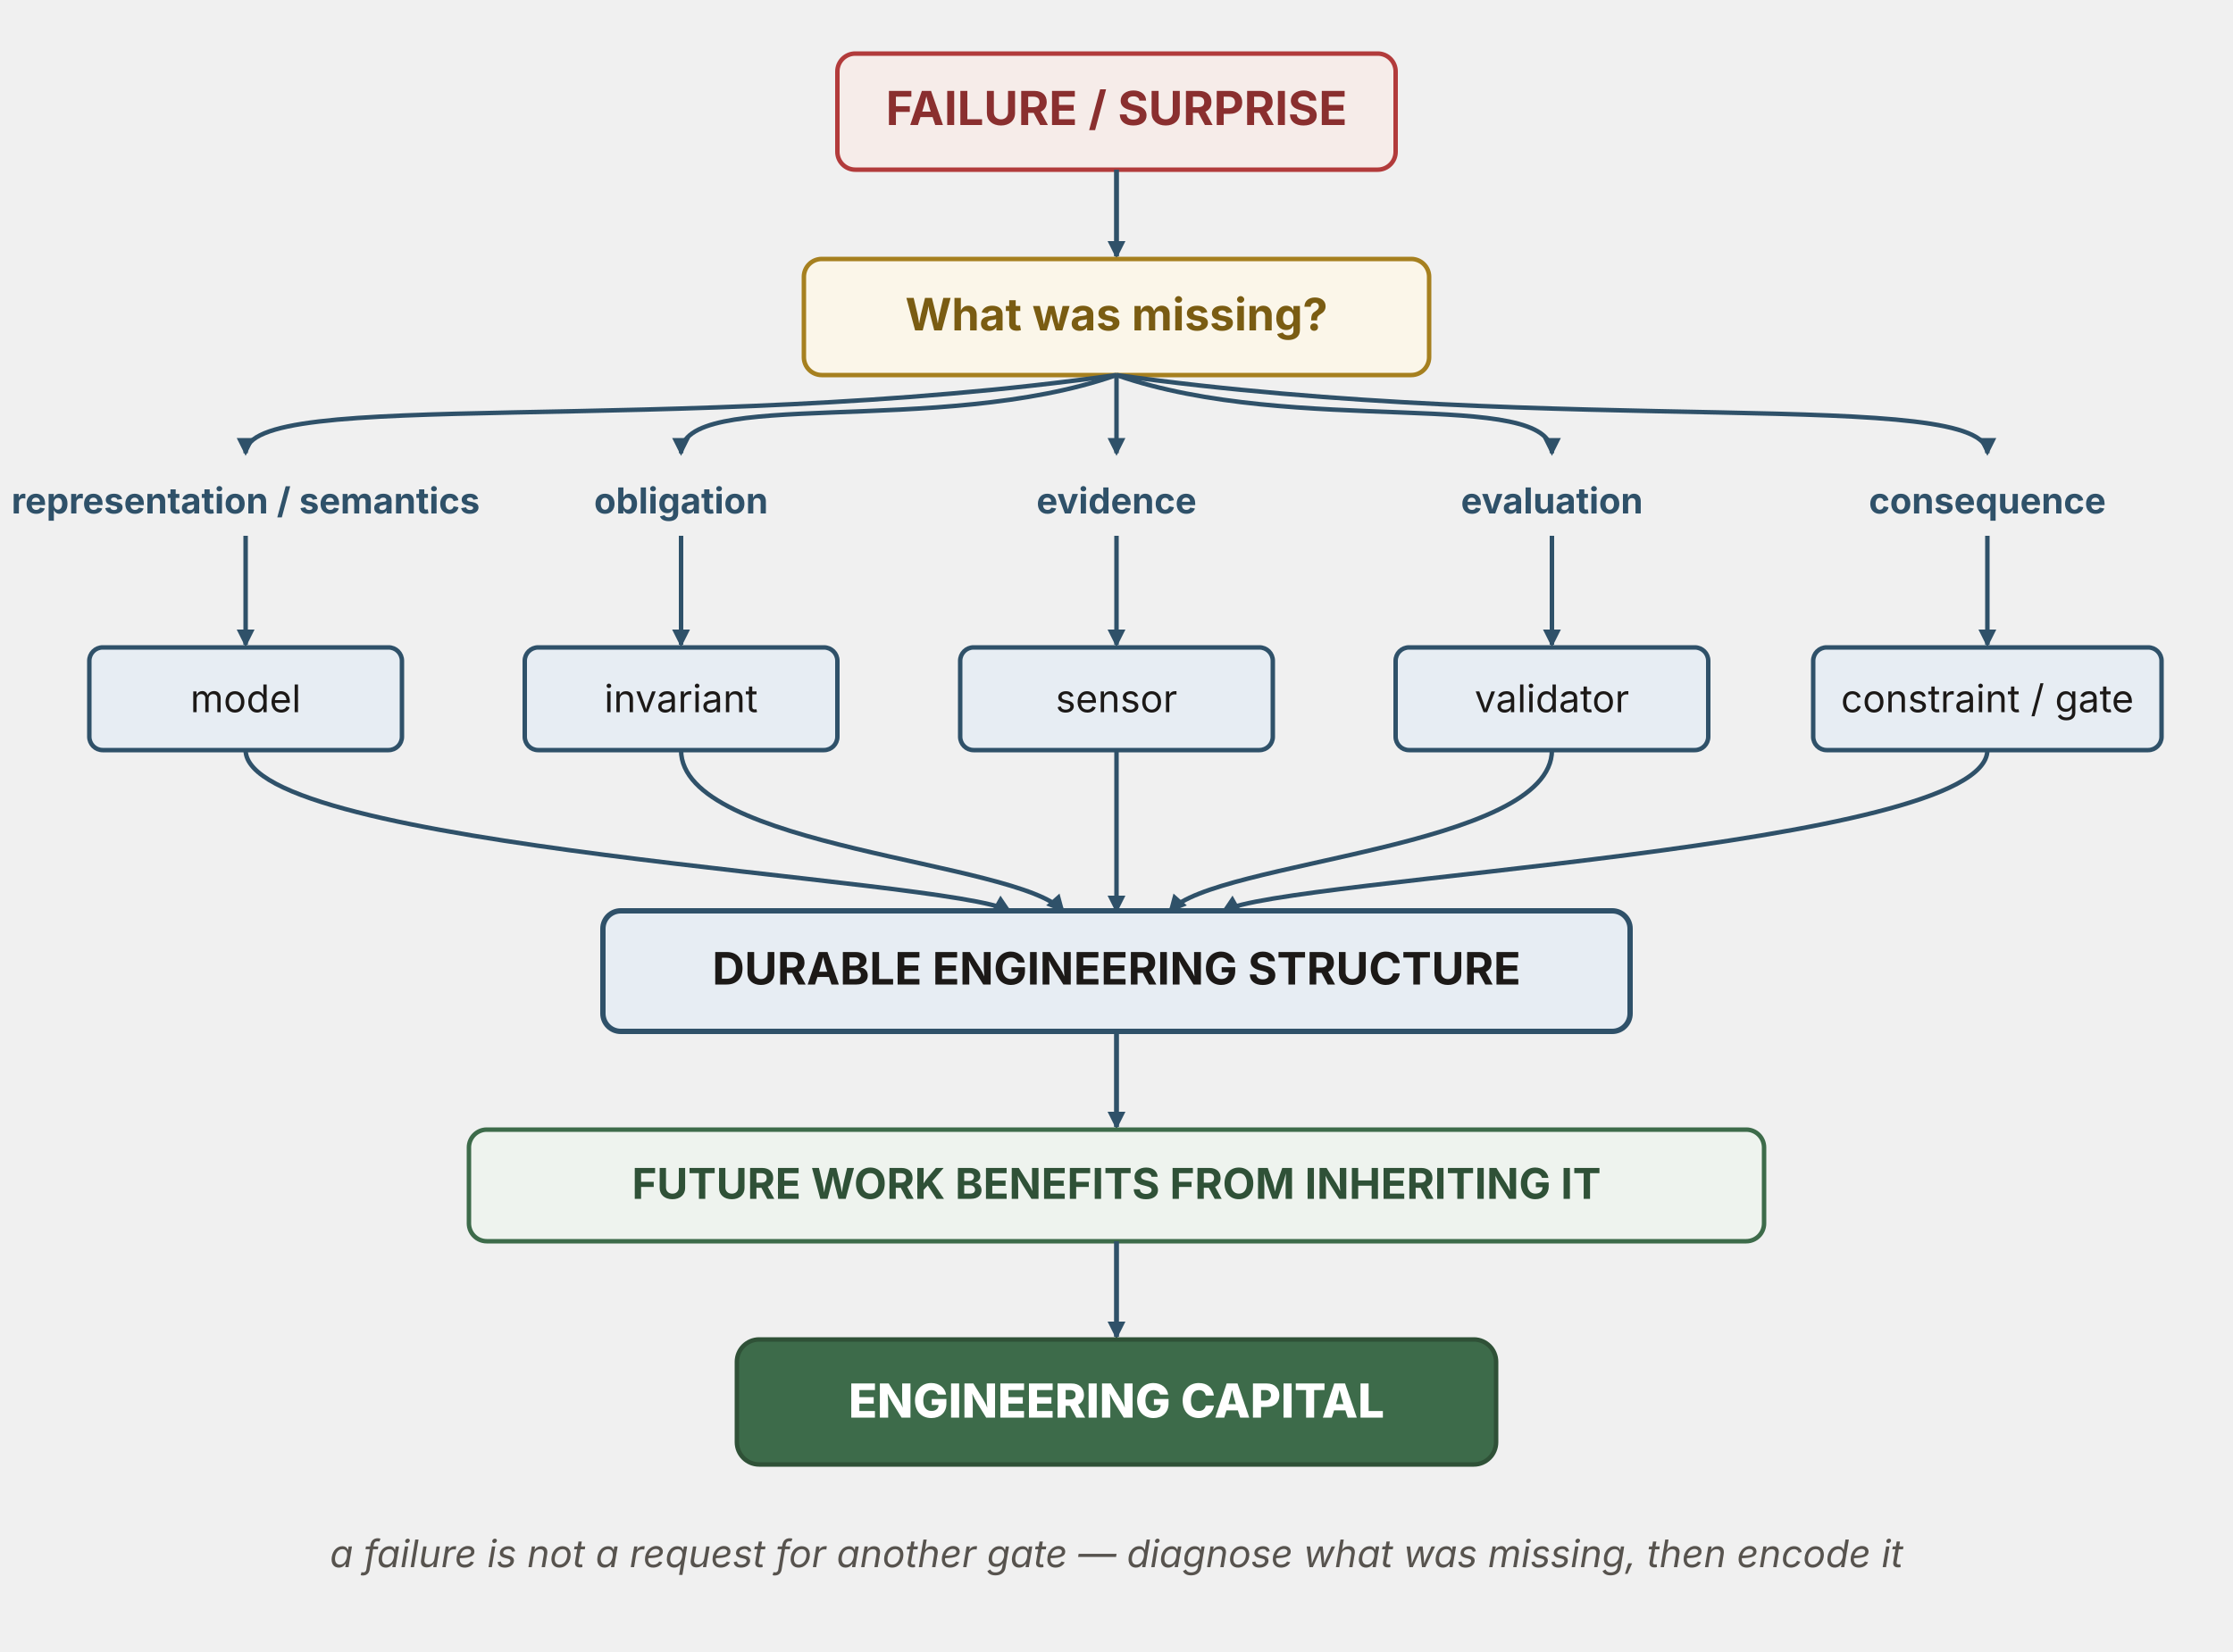
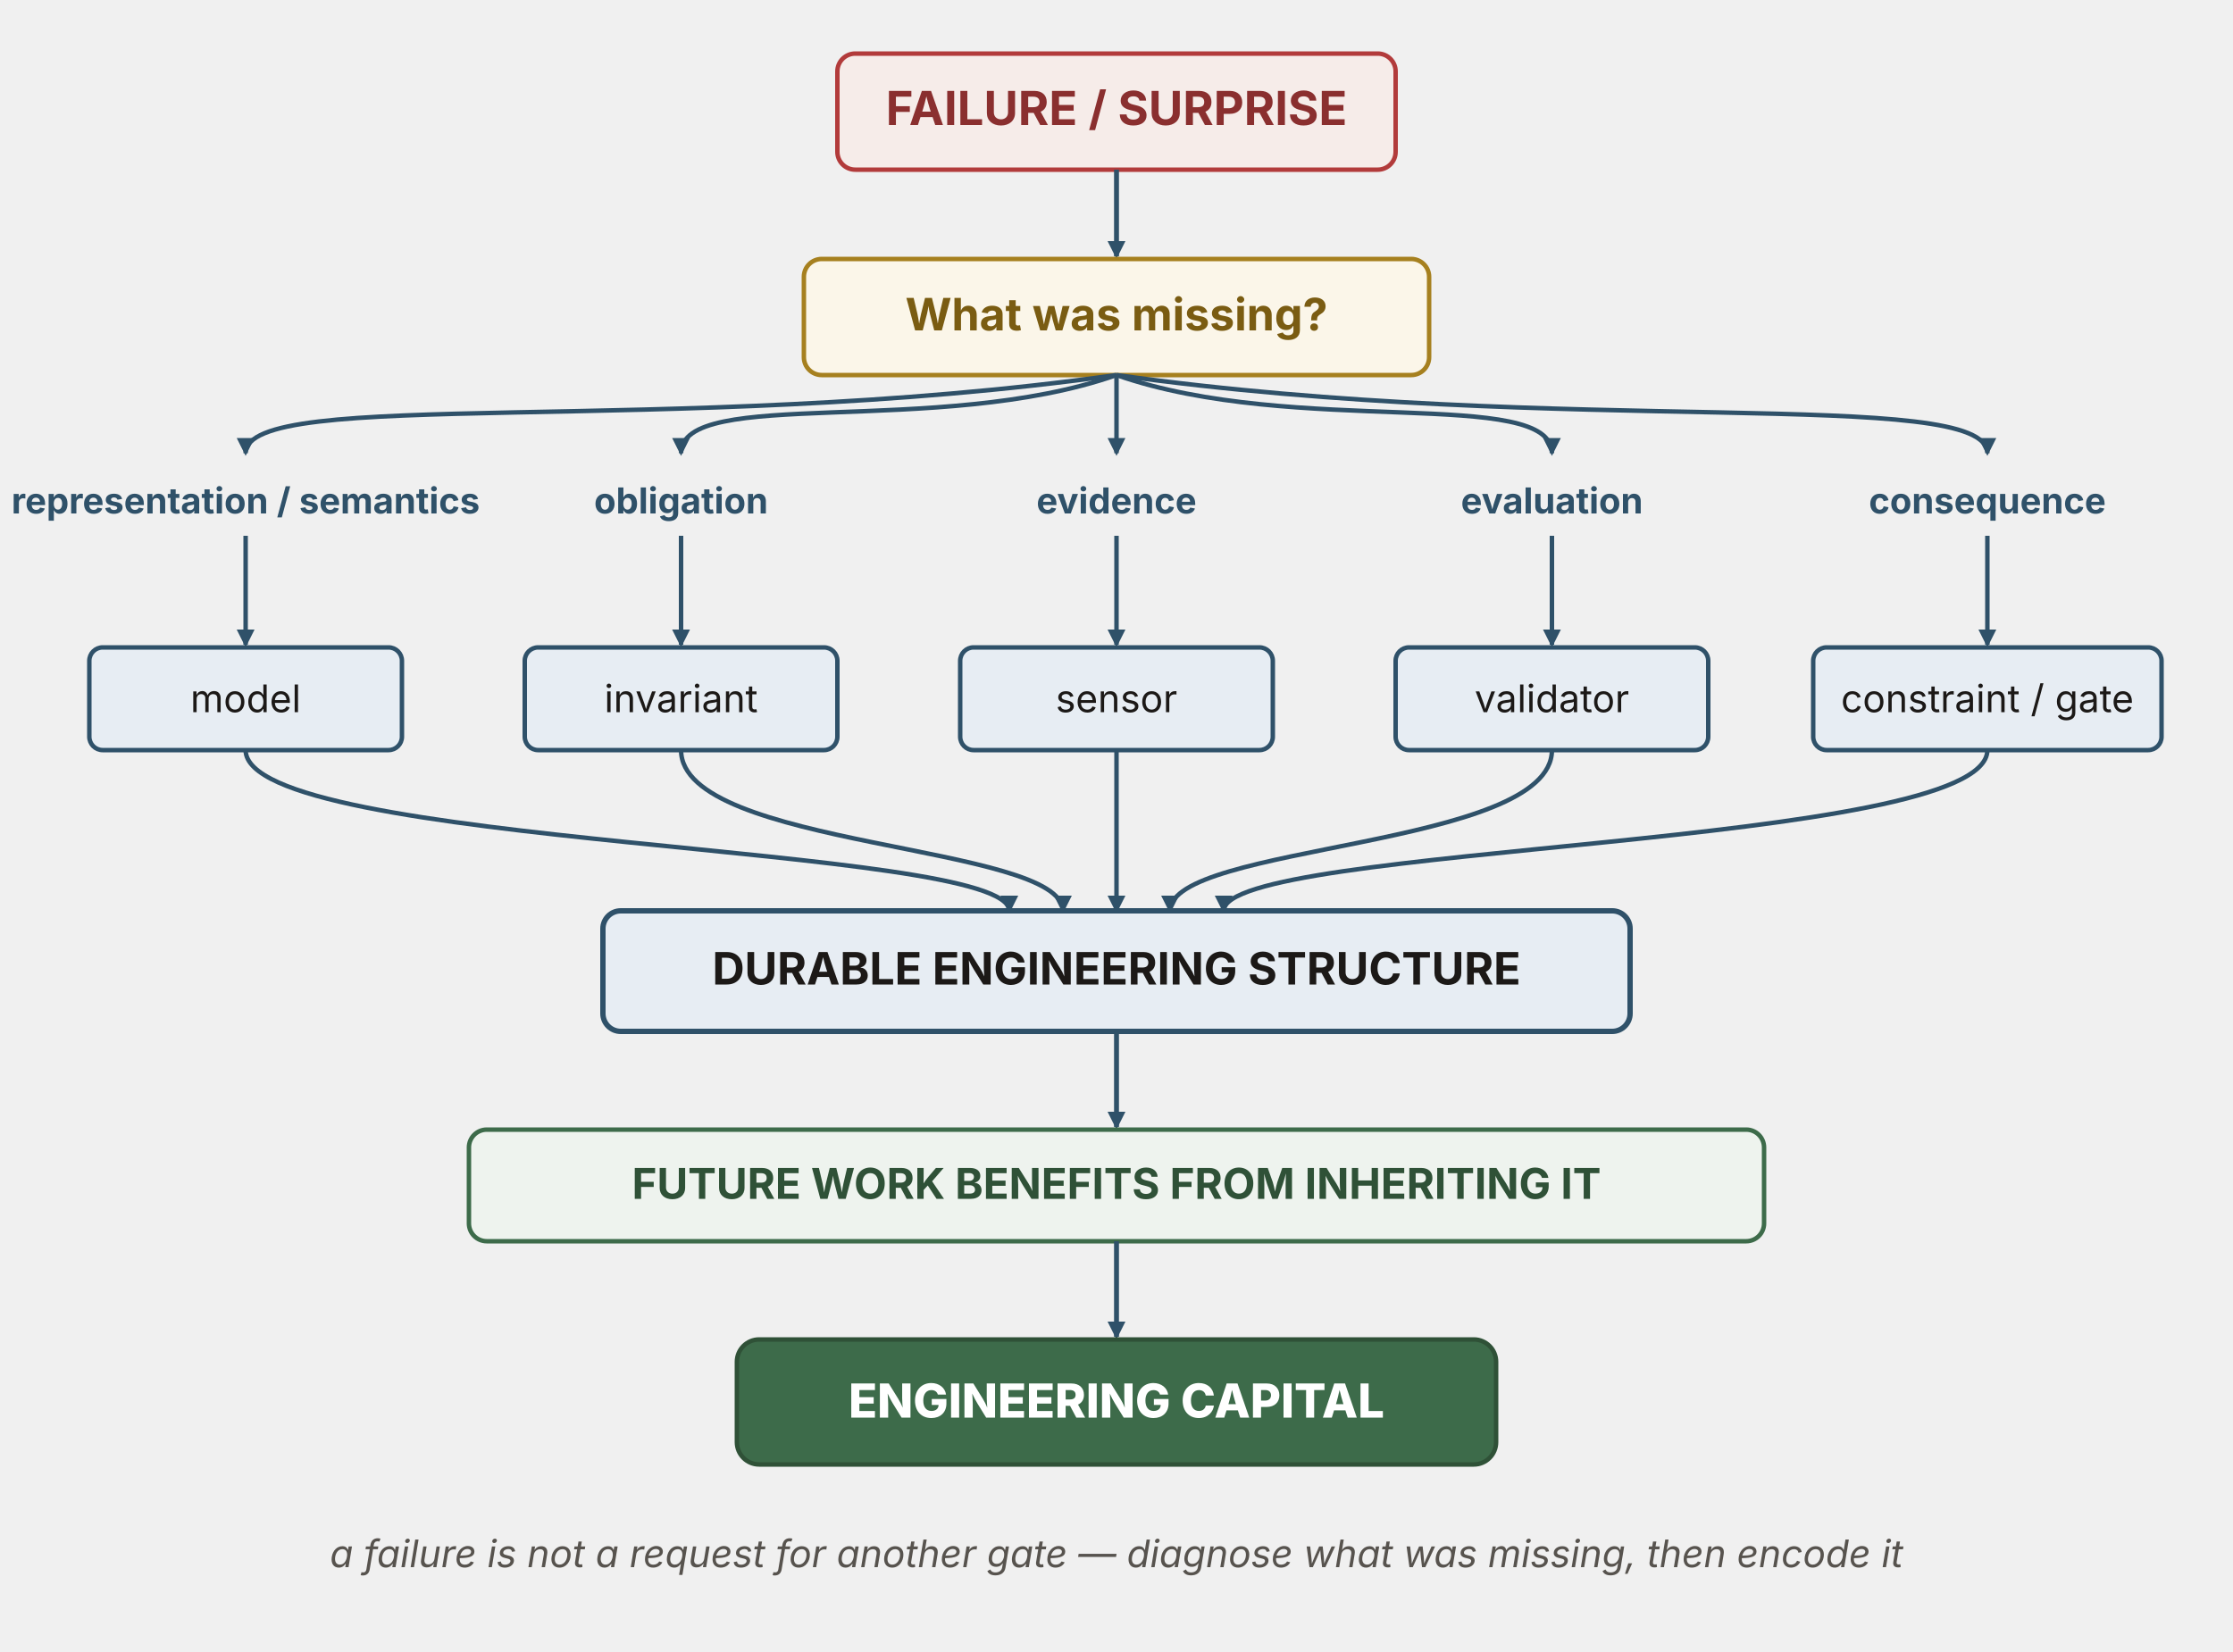
<svg xmlns="http://www.w3.org/2000/svg" viewBox="0 0 1000 740" width="1000" height="740" role="img" aria-labelledby="gcTitle gcDesc" font-family="'Source Sans 3', -apple-system, 'Segoe UI', sans-serif">
  <defs>
    <marker id="gc-ah" viewBox="0 0 10 10" refX="8.5" refY="5" markerWidth="8" markerHeight="8" orient="auto" markerUnits="userSpaceOnUse">
      <path d="M0,0 L10,5 L0,10 z" fill="#2f5169" />
    </marker>
  </defs>
  <rect id="gc-failure" x="375" y="24" width="250" height="52" rx="8" fill="#f6ece9" stroke="#b23b3b" stroke-width="2" />
  <text x="500" y="56" text-anchor="middle" font-size="21" font-weight="700" fill="#8a2f2f">FAILURE / SURPRISE</text>
  <line x1="500" y1="76" x2="500" y2="114.8" stroke="#2f5169" stroke-width="2.2" marker-end="url(#gc-ah)" />
  <rect id="gc-diagnosis" x="360" y="116" width="280" height="52" rx="8" fill="#fbf6e9" stroke="#a6801f" stroke-width="2" />
  <text x="500" y="148" text-anchor="middle" font-size="20" font-weight="700" fill="#7a5c12">What was missing?</text>
  <g fill="none" stroke="none">
    <rect id="gc-cat-representation" x="80" y="204" width="60" height="40" />
    <rect id="gc-cat-obligation" x="275" y="204" width="60" height="40" />
    <rect id="gc-cat-evidence" x="470" y="204" width="60" height="40" />
    <rect id="gc-cat-evaluation" x="665" y="204" width="60" height="40" />
    <rect id="gc-cat-consequence" x="860" y="204" width="60" height="40" />
  </g>
  <g stroke="#2f5169" stroke-width="2" fill="none" marker-end="url(#gc-ah)">
    <path d="M500,168 C300,196 110,173 110,203" />
    <path d="M500,168 C420,196 305,173 305,203" />
    <line x1="500" y1="168" x2="500" y2="203" />
    <path d="M500,168 C580,196 695,173 695,203" />
    <path d="M500,168 C700,196 890,173 890,203" />
  </g>
  <g font-weight="700" fill="#2f5169" text-anchor="middle">
    <text x="110" y="230" font-size="16">representation / semantics</text>
    <text x="305" y="230" font-size="16">obligation</text>
    <text x="500" y="230" font-size="16">evidence</text>
    <text x="695" y="230" font-size="16">evaluation</text>
    <text x="890" y="230" font-size="16">consequence</text>
  </g>
  <g stroke="#2f5169" stroke-width="2" marker-end="url(#gc-ah)">
    <line x1="110" y1="240" x2="110" y2="288.8" />
    <line x1="305" y1="240" x2="305" y2="288.8" />
    <line x1="500" y1="240" x2="500" y2="288.8" />
    <line x1="695" y1="240" x2="695" y2="288.8" />
    <line x1="890" y1="240" x2="890" y2="288.8" />
  </g>
  <g fill="#e7edf3" stroke="#2f5169" stroke-width="2">
    <rect id="gc-box-model" x="40" y="290" width="140" height="46" rx="6" />
    <rect id="gc-box-invariant" x="235" y="290" width="140" height="46" rx="6" />
    <rect id="gc-box-sensor" x="430" y="290" width="140" height="46" rx="6" />
    <rect id="gc-box-validator" x="625" y="290" width="140" height="46" rx="6" />
    <rect id="gc-box-gate" x="812" y="290" width="156" height="46" rx="6" />
  </g>
  <g font-size="17" fill="#1c1917" text-anchor="middle">
    <text x="110" y="319">model</text>
    <text x="305" y="319">invariant</text>
    <text x="500" y="319">sensor</text>
    <text x="695" y="319">validator</text>
    <text x="890" y="319">constraint / gate</text>
  </g>
  <g stroke="#2f5169" stroke-width="2" fill="none" marker-end="url(#gc-ah)">
-     <path d="M110,336 C110,380 425.9,393.3 452,408" />
-     <path d="M305,336 C305,380 456.1,385.6 476,408" />
+     <path d="M110,336 C110,380 452,378 452,408" />
+     <path d="M305,336 C305,380 476,378 476,408" />
    <line x1="500" y1="336" x2="500" y2="408" />
-     <path d="M695,336 C695,380 543.9,385.6 524,408" />
-     <path d="M890,336 C890,380 574.1,393.3 548,408" />
+     <path d="M695,336 C695,380 524,378 524,408" />
+     <path d="M890,336 C890,380 548,378 548,408" />
  </g>
  <rect id="gc-durable" x="270" y="408" width="460" height="54" rx="8" fill="#e7edf3" stroke="#2f5169" stroke-width="2.4" />
  <text x="500" y="441" text-anchor="middle" font-size="20" font-weight="700" fill="#1c1917">DURABLE ENGINEERING STRUCTURE</text>
  <line x1="500" y1="462" x2="500" y2="504.8" stroke="#2f5169" stroke-width="2.2" marker-end="url(#gc-ah)" />
  <rect id="gc-future" x="210" y="506" width="580" height="50" rx="8" fill="#eef3ee" stroke="#3d6b4a" stroke-width="2" />
  <text x="500" y="537" text-anchor="middle" font-size="19" font-weight="700" fill="#2f5137">FUTURE WORK BENEFITS FROM INHERITING IT</text>
  <line x1="500" y1="556" x2="500" y2="598.8" stroke="#2f5169" stroke-width="2.2" marker-end="url(#gc-ah)" />
  <rect id="gc-capital" x="330" y="600" width="340" height="56" rx="10" fill="#3d6b4a" stroke="#2f5137" stroke-width="2" />
  <text x="500" y="635" text-anchor="middle" font-size="21" font-weight="800" fill="#ffffff">ENGINEERING CAPITAL</text>
  <text x="500" y="702" text-anchor="middle" font-size="17" font-style="italic" fill="#57534e">a failure is not a request for another gate — diagnose what was missing, then encode it</text>
</svg>
